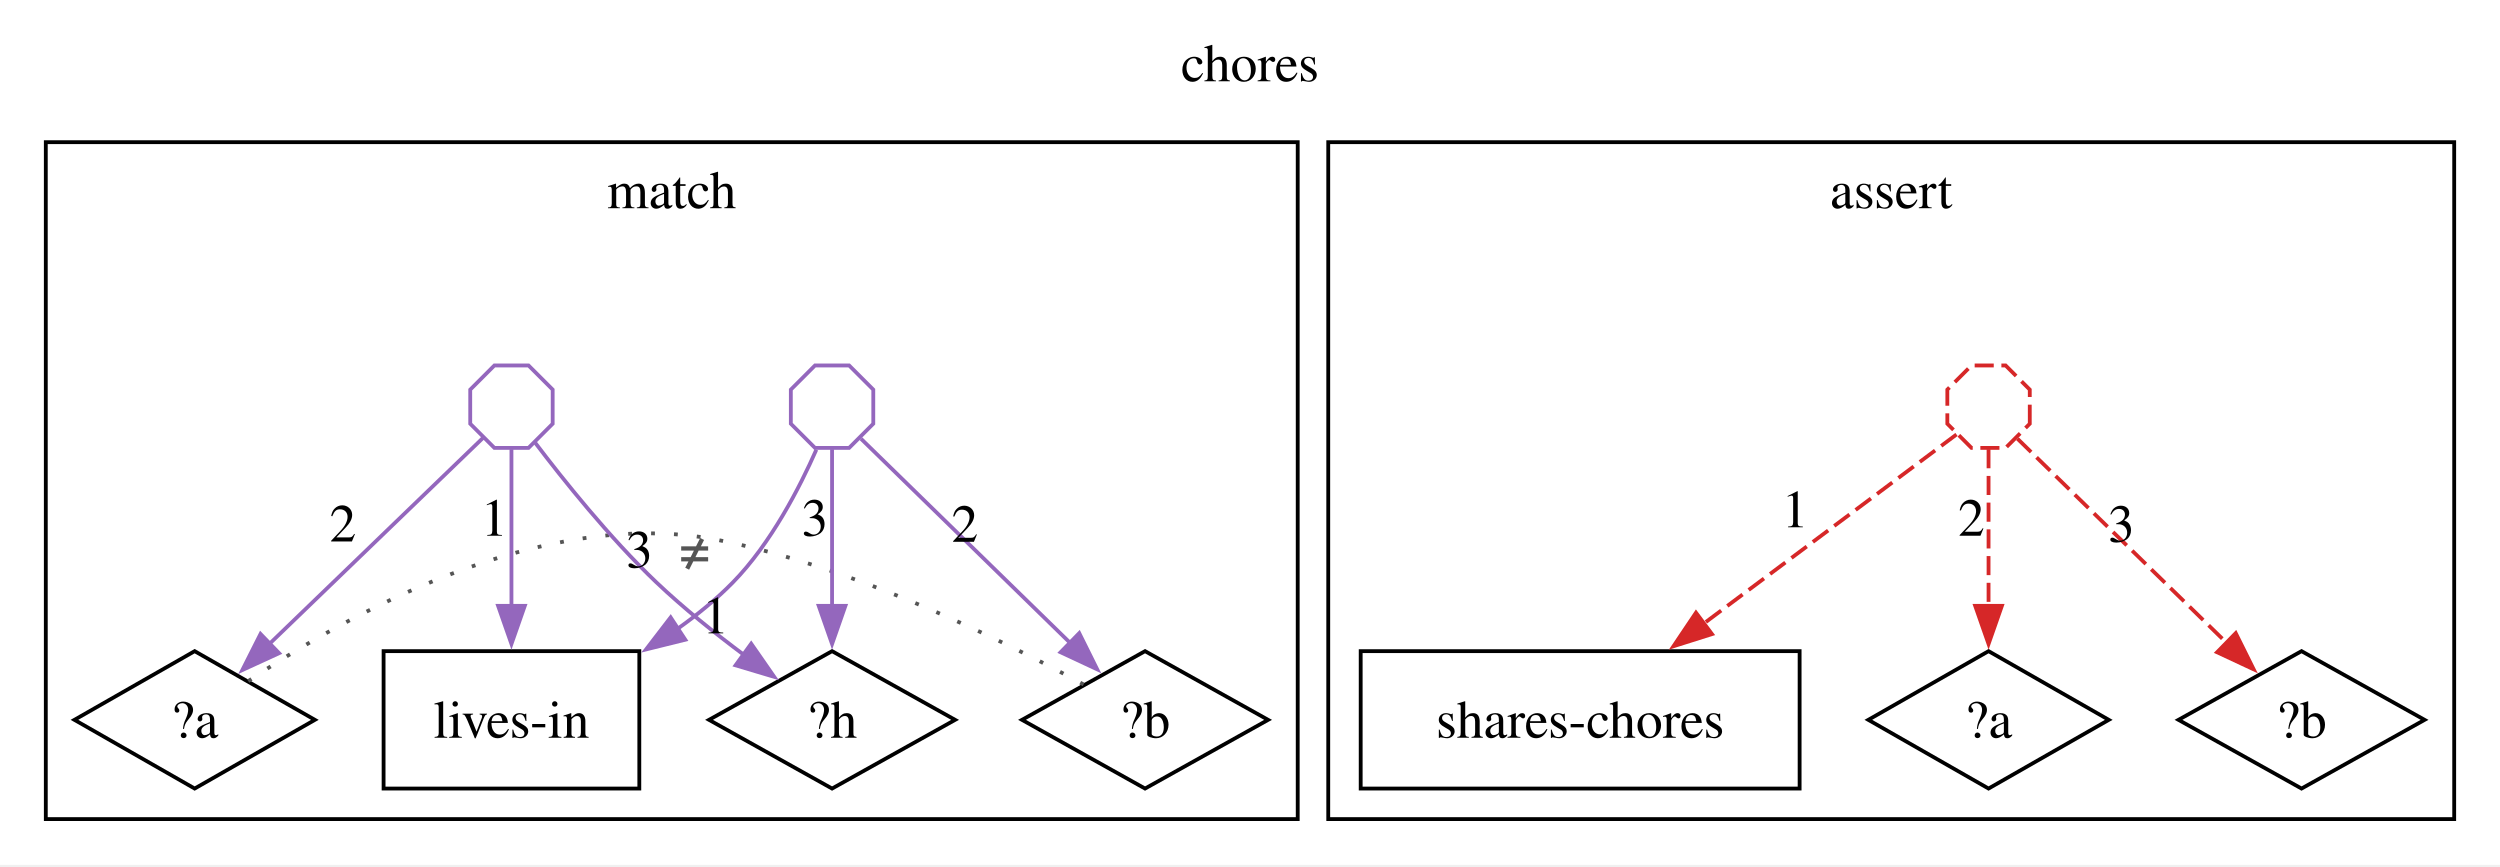
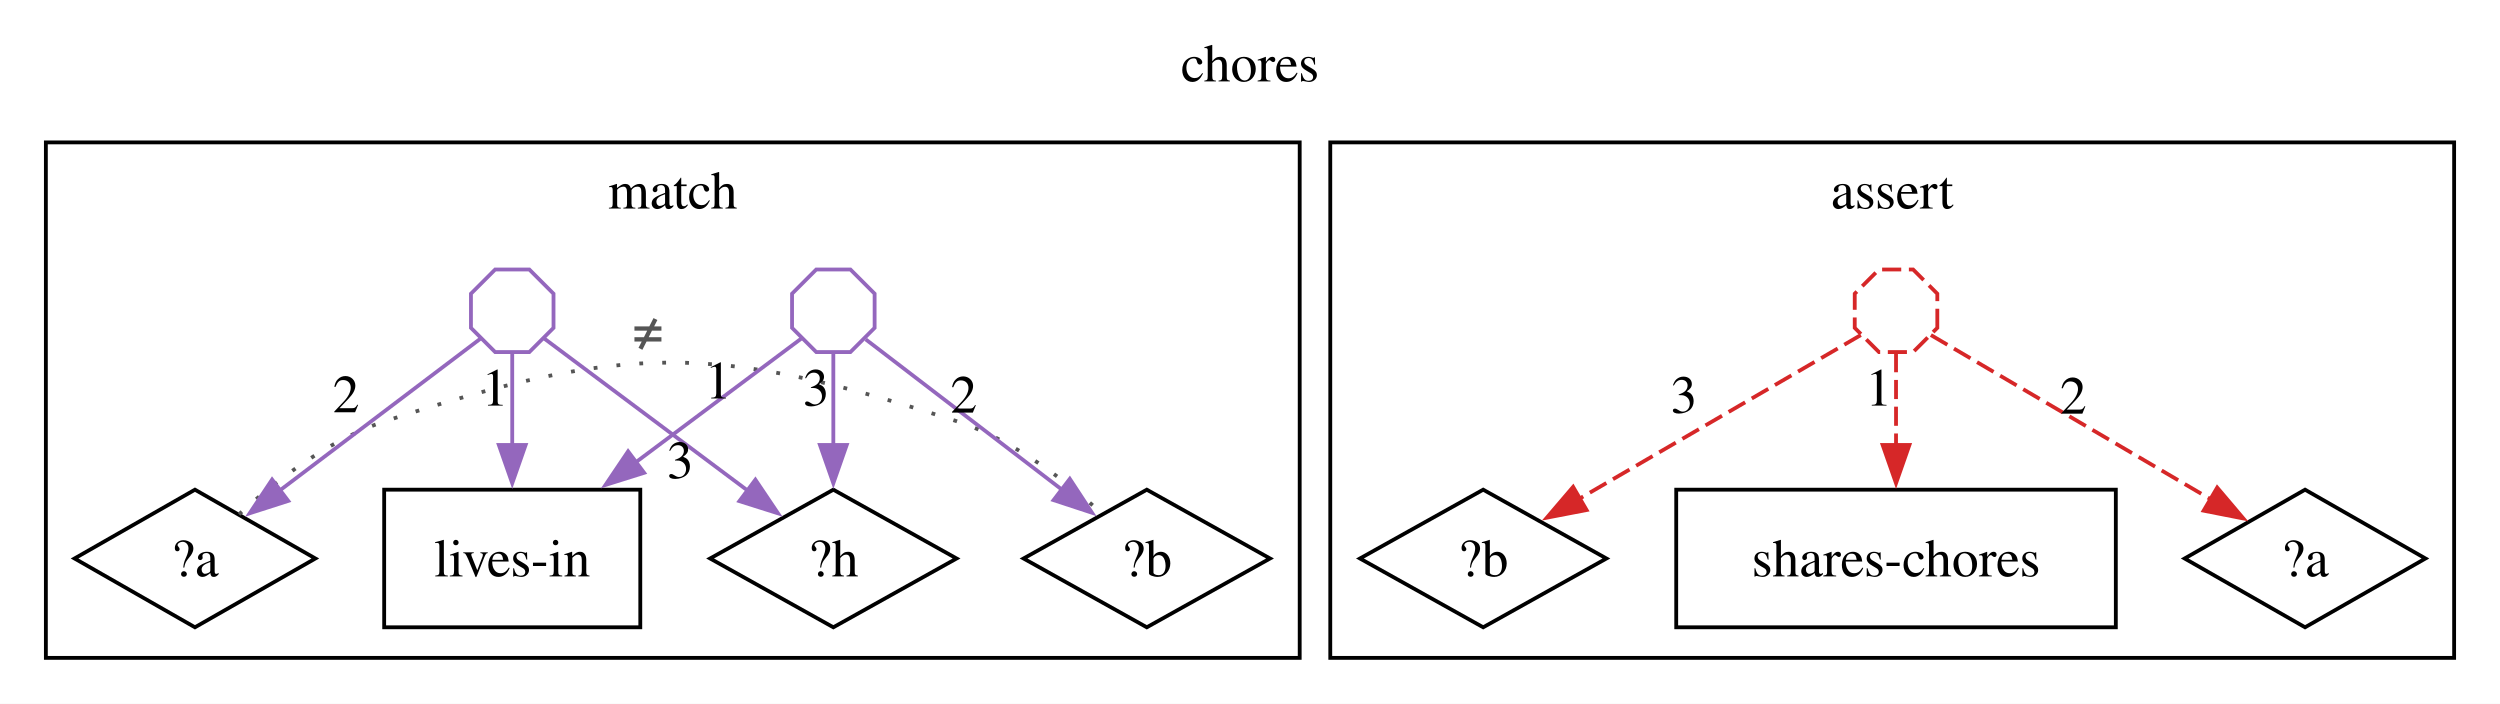
- <svg xmlns="http://www.w3.org/2000/svg" width="655pt" height="227pt" viewBox="0.00 0.00 655.00 227.00">
-   <g id="graph0" class="graph" transform="scale(1 1) rotate(0) translate(4 222.6)">
-     <polygon fill="white" stroke="none" points="-4,4 -4,-222.6 651,-222.6 651,4 -4,4" />
-     <text xml:space="preserve" text-anchor="middle" x="323.5" y="-201.3" font-family="Times,serif" font-size="14.00">chores</text>
+ <svg xmlns="http://www.w3.org/2000/svg" width="654pt" height="184pt" viewBox="0.00 0.00 654.00 184.00">
+   <g id="graph0" class="graph" transform="scale(1 1) rotate(0) translate(4 180.1)">
+     <polygon fill="white" stroke="none" points="-4,4 -4,-180.1 650,-180.1 650,4 -4,4" />
+     <text xml:space="preserve" text-anchor="middle" x="323" y="-158.8" font-family="Times,serif" font-size="14.00">chores</text>
    <g id="clust1" class="cluster">
-       <polygon fill="none" stroke="black" points="8,-8 8,-185.35 336,-185.35 336,-8 8,-8" />
-       <text xml:space="preserve" text-anchor="middle" x="172" y="-168.05" font-family="Times,serif" font-size="14.00">match</text>
+       <polygon fill="none" stroke="black" points="8,-8 8,-142.85 336,-142.85 336,-8 8,-8" />
+       <text xml:space="preserve" text-anchor="middle" x="172" y="-125.55" font-family="Times,serif" font-size="14.00">match</text>
    </g>
    <g id="clust2" class="cluster">
-       <polygon fill="none" stroke="black" points="344,-8 344,-185.35 639,-185.35 639,-8 344,-8" />
-       <text xml:space="preserve" text-anchor="middle" x="491.5" y="-168.05" font-family="Times,serif" font-size="14.00">assert</text>
+       <polygon fill="none" stroke="black" points="344,-8 344,-142.85 638,-142.85 638,-8 344,-8" />
+       <text xml:space="preserve" text-anchor="middle" x="491" y="-125.55" font-family="Times,serif" font-size="14.00">assert</text>
    </g>
    <g id="node1" class="node">
      <polygon fill="none" stroke="black" points="163.5,-52 96.5,-52 96.5,-16 163.5,-16 163.5,-52" />
      <text xml:space="preserve" text-anchor="middle" x="130" y="-29.32" font-family="Times,serif" font-size="14.00">lives-in</text>
    </g>
    <g id="node2" class="node">
      <polygon fill="none" stroke="black" points="47,-52 15.5,-34 47,-16 78.5,-34 47,-52" />
      <text xml:space="preserve" text-anchor="middle" x="47" y="-29.32" font-family="Times,serif" font-size="14.00">?a</text>
    </g>
    <g id="node4" class="node">
      <polygon fill="none" stroke="black" points="296,-52 263.76,-34 296,-16 328.24,-34 296,-52" />
      <text xml:space="preserve" text-anchor="middle" x="296" y="-29.32" font-family="Times,serif" font-size="14.00">?b</text>
    </g>
    <g id="edge7" class="edge">
-       <path fill="none" stroke="#555555" stroke-dasharray="1,5" d="M61.04,-44.15C85.47,-60.58 137.61,-90.3 184,-81.15 220.01,-74.04 258.81,-54.81 279.97,-43.23" />
-       <text xml:space="preserve" text-anchor="middle" x="178" y="-73.95" font-family="Times,serif" font-size="14.00" fill="#555555">≠</text>
+       <path fill="none" stroke="#555555" stroke-dasharray="1,5" d="M58.53,-45.57C67.96,-54.17 82.14,-65.21 97,-70 160.02,-90.33 182.98,-90.33 246,-70 260.86,-65.21 275.04,-54.17 284.47,-45.57" />
+       <text xml:space="preserve" text-anchor="middle" x="165.5" y="-89.2" font-family="Times,serif" font-size="14.00" fill="#555555">≠</text>
    </g>
    <g id="node3" class="node">
      <polygon fill="none" stroke="black" points="214,-52 181.76,-34 214,-16 246.24,-34 214,-52" />
      <text xml:space="preserve" text-anchor="middle" x="214" y="-29.32" font-family="Times,serif" font-size="14.00">?h</text>
    </g>
    <g id="node5" class="node">
-       <polygon fill="none" stroke="#9467bd" points="140.8,-111.58 140.8,-120.52 134.47,-126.85 125.53,-126.85 119.2,-120.52 119.2,-111.58 125.53,-105.25 134.47,-105.25 140.8,-111.58" />
+       <polygon fill="none" stroke="#9467bd" points="140.8,-94.33 140.8,-103.27 134.47,-109.6 125.53,-109.6 119.2,-103.27 119.2,-94.33 125.53,-88 134.47,-88 140.8,-94.33" />
    </g>
    <g id="edge1" class="edge">
-       <path fill="none" stroke="#9467bd" d="M130,-104.91C130,-94.59 130,-78.11 130,-63.74" />
-       <polygon fill="#9467bd" stroke="#9467bd" points="133.5,-63.87 130,-53.87 126.5,-63.87 133.5,-63.87" />
-       <text xml:space="preserve" text-anchor="middle" x="125.5" y="-82.23" font-family="Times,serif" font-size="14.00">1</text>
+       <path fill="none" stroke="#9467bd" d="M130,-87.71C130,-81.13 130,-72.19 130,-63.54" />
+       <polygon fill="#9467bd" stroke="#9467bd" points="133.5,-63.69 130,-53.69 126.5,-63.69 133.5,-63.69" />
+       <text xml:space="preserve" text-anchor="middle" x="125.5" y="-73.99" font-family="Times,serif" font-size="14.00">1</text>
    </g>
    <g id="edge2" class="edge">
-       <path fill="none" stroke="#9467bd" d="M122.63,-107.95C110.16,-95.91 84.47,-71.13 66.5,-53.81" />
-       <polygon fill="#9467bd" stroke="#9467bd" points="69.12,-51.47 59.49,-47.05 64.26,-56.51 69.12,-51.47" />
-       <text xml:space="preserve" text-anchor="middle" x="85.83" y="-80.74" font-family="Times,serif" font-size="14.00">2</text>
+       <path fill="none" stroke="#9467bd" d="M121.74,-91.55C109.56,-82.33 86.36,-64.78 69.03,-51.67" />
+       <polygon fill="#9467bd" stroke="#9467bd" points="71.4,-49.07 61.31,-45.83 67.18,-54.65 71.4,-49.07" />
+       <text xml:space="preserve" text-anchor="middle" x="86.52" y="-72.26" font-family="Times,serif" font-size="14.00">2</text>
    </g>
    <g id="edge3" class="edge">
-       <path fill="none" stroke="#9467bd" d="M136.22,-106.6C143.37,-97.17 155.69,-81.7 168,-70 175.06,-63.29 183.37,-56.64 190.98,-50.97" />
-       <polygon fill="#9467bd" stroke="#9467bd" points="192.81,-53.96 198.86,-45.26 188.71,-48.29 192.81,-53.96" />
-       <text xml:space="preserve" text-anchor="middle" x="163.54" y="-73.91" font-family="Times,serif" font-size="14.00">3</text>
+       <path fill="none" stroke="#9467bd" d="M138.36,-91.55C150.69,-82.33 174.16,-64.78 191.71,-51.67" />
+       <polygon fill="#9467bd" stroke="#9467bd" points="193.61,-54.61 199.52,-45.82 189.42,-49.01 193.61,-54.61" />
+       <text xml:space="preserve" text-anchor="middle" x="173.95" y="-55.01" font-family="Times,serif" font-size="14.00">3</text>
    </g>
    <g id="node6" class="node">
-       <polygon fill="none" stroke="#9467bd" points="224.8,-111.58 224.8,-120.52 218.47,-126.85 209.53,-126.85 203.2,-120.52 203.2,-111.58 209.53,-105.25 218.47,-105.25 224.8,-111.58" />
+       <polygon fill="none" stroke="#9467bd" points="224.8,-94.33 224.8,-103.27 218.47,-109.6 209.53,-109.6 203.2,-103.27 203.2,-94.33 209.53,-88 218.47,-88 224.8,-94.33" />
    </g>
    <g id="edge4" class="edge">
-       <path fill="none" stroke="#9467bd" d="M209.88,-104.78C205.55,-94.96 197.99,-80.19 188,-70 183.68,-65.59 178.69,-61.52 173.49,-57.83" />
-       <polygon fill="#9467bd" stroke="#9467bd" points="175.55,-55 165.26,-52.45 171.71,-60.85 175.55,-55" />
-       <text xml:space="preserve" text-anchor="middle" x="183.47" y="-56.67" font-family="Times,serif" font-size="14.00">1</text>
+       <path fill="none" stroke="#9467bd" d="M205.64,-91.55C195.51,-83.98 177.85,-70.77 162.14,-59.03" />
+       <polygon fill="#9467bd" stroke="#9467bd" points="164.5,-56.42 154.39,-53.24 160.31,-62.03 164.5,-56.42" />
+       <text xml:space="preserve" text-anchor="middle" x="183.89" y="-75.87" font-family="Times,serif" font-size="14.00">1</text>
    </g>
    <g id="edge6" class="edge">
-       <path fill="none" stroke="#9467bd" d="M214,-104.91C214,-94.59 214,-78.11 214,-63.74" />
-       <polygon fill="#9467bd" stroke="#9467bd" points="217.5,-63.87 214,-53.87 210.5,-63.87 217.5,-63.87" />
-       <text xml:space="preserve" text-anchor="middle" x="209.5" y="-82.23" font-family="Times,serif" font-size="14.00">3</text>
+       <path fill="none" stroke="#9467bd" d="M214,-87.71C214,-81.13 214,-72.19 214,-63.54" />
+       <polygon fill="#9467bd" stroke="#9467bd" points="217.5,-63.69 214,-53.69 210.5,-63.69 217.5,-63.69" />
+       <text xml:space="preserve" text-anchor="middle" x="209.5" y="-73.99" font-family="Times,serif" font-size="14.00">3</text>
    </g>
    <g id="edge5" class="edge">
-       <path fill="none" stroke="#9467bd" d="M221.57,-107.66C233.97,-95.56 259,-71.12 276.6,-53.94" />
-       <polygon fill="#9467bd" stroke="#9467bd" points="278.76,-56.72 283.47,-47.23 273.87,-51.71 278.76,-56.72" />
-       <text xml:space="preserve" text-anchor="middle" x="248.79" y="-80.64" font-family="Times,serif" font-size="14.00">2</text>
+       <path fill="none" stroke="#9467bd" d="M222.47,-91.32C234.55,-82.06 257.16,-64.75 274.13,-51.75" />
+       <polygon fill="#9467bd" stroke="#9467bd" points="275.86,-54.83 281.67,-45.97 271.61,-49.27 275.86,-54.83" />
+       <text xml:space="preserve" text-anchor="middle" x="248.12" y="-72.17" font-family="Times,serif" font-size="14.00">2</text>
    </g>
    <g id="node7" class="node">
-       <polygon fill="none" stroke="black" points="467.5,-52 352.5,-52 352.5,-16 467.5,-16 467.5,-52" />
-       <text xml:space="preserve" text-anchor="middle" x="410" y="-29.32" font-family="Times,serif" font-size="14.00">shares-chores</text>
+       <polygon fill="none" stroke="black" points="549.5,-52 434.5,-52 434.5,-16 549.5,-16 549.5,-52" />
+       <text xml:space="preserve" text-anchor="middle" x="492" y="-29.32" font-family="Times,serif" font-size="14.00">shares-chores</text>
    </g>
    <g id="node8" class="node">
-       <polygon fill="none" stroke="black" points="517,-52 485.5,-34 517,-16 548.5,-34 517,-52" />
-       <text xml:space="preserve" text-anchor="middle" x="517" y="-29.32" font-family="Times,serif" font-size="14.00">?a</text>
+       <polygon fill="none" stroke="black" points="599,-52 567.5,-34 599,-16 630.5,-34 599,-52" />
+       <text xml:space="preserve" text-anchor="middle" x="599" y="-29.32" font-family="Times,serif" font-size="14.00">?a</text>
    </g>
    <g id="node9" class="node">
-       <polygon fill="none" stroke="black" points="599,-52 566.76,-34 599,-16 631.24,-34 599,-52" />
-       <text xml:space="preserve" text-anchor="middle" x="599" y="-29.32" font-family="Times,serif" font-size="14.00">?b</text>
+       <polygon fill="none" stroke="black" points="384,-52 351.76,-34 384,-16 416.24,-34 384,-52" />
+       <text xml:space="preserve" text-anchor="middle" x="384" y="-29.32" font-family="Times,serif" font-size="14.00">?b</text>
    </g>
    <g id="node10" class="node">
-       <polygon fill="none" stroke="#d62728" stroke-dasharray="5,2" points="527.8,-111.58 527.8,-120.52 521.47,-126.85 512.53,-126.85 506.2,-120.52 506.2,-111.58 512.53,-105.25 521.47,-105.25 527.8,-111.58" />
+       <polygon fill="none" stroke="#d62728" stroke-dasharray="5,2" points="502.8,-94.33 502.8,-103.27 496.47,-109.6 487.53,-109.6 481.2,-103.27 481.2,-94.33 487.53,-88 496.47,-88 502.8,-94.33" />
    </g>
    <g id="edge8" class="edge">
-       <path fill="none" stroke="#d62728" stroke-dasharray="5,2" d="M508.6,-108.77C494.49,-98.21 465.29,-76.37 442.31,-59.17" />
-       <polygon fill="#d62728" stroke="#d62728" points="444.54,-56.47 434.44,-53.28 440.35,-62.08 444.54,-56.47" />
-       <text xml:space="preserve" text-anchor="middle" x="466.32" y="-84.45" font-family="Times,serif" font-size="14.00">1</text>
+       <path fill="none" stroke="#d62728" stroke-dasharray="5,2" d="M492,-87.71C492,-81.13 492,-72.19 492,-63.54" />
+       <polygon fill="#d62728" stroke="#d62728" points="495.5,-63.69 492,-53.69 488.5,-63.69 495.5,-63.69" />
+       <text xml:space="preserve" text-anchor="middle" x="487.5" y="-73.99" font-family="Times,serif" font-size="14.00">1</text>
    </g>
    <g id="edge9" class="edge">
-       <path fill="none" stroke="#d62728" stroke-dasharray="5,2" d="M517,-104.91C517,-94.59 517,-78.11 517,-63.74" />
-       <polygon fill="#d62728" stroke="#d62728" points="520.5,-63.87 517,-53.87 513.5,-63.87 520.5,-63.87" />
-       <text xml:space="preserve" text-anchor="middle" x="512.5" y="-82.23" font-family="Times,serif" font-size="14.00">2</text>
+       <path fill="none" stroke="#d62728" stroke-dasharray="5,2" d="M501.12,-92.45C517.16,-83.03 550.93,-63.21 574.28,-49.51" />
+       <polygon fill="#d62728" stroke="#d62728" points="576.02,-52.55 582.87,-44.47 572.47,-46.51 576.02,-52.55" />
+       <text xml:space="preserve" text-anchor="middle" x="538.37" y="-71.89" font-family="Times,serif" font-size="14.00">2</text>
    </g>
    <g id="edge10" class="edge">
-       <path fill="none" stroke="#d62728" stroke-dasharray="5,2" d="M524.57,-107.66C536.97,-95.56 562,-71.12 579.6,-53.94" />
-       <polygon fill="#d62728" stroke="#d62728" points="581.76,-56.72 586.47,-47.23 576.87,-51.71 581.76,-56.72" />
-       <text xml:space="preserve" text-anchor="middle" x="551.79" y="-80.64" font-family="Times,serif" font-size="14.00">3</text>
+       <path fill="none" stroke="#d62728" stroke-dasharray="5,2" d="M482.79,-92.45C466.62,-83.04 432.59,-63.25 409.02,-49.55" />
+       <polygon fill="#d62728" stroke="#d62728" points="411.05,-46.68 400.65,-44.68 407.53,-52.73 411.05,-46.68" />
+       <text xml:space="preserve" text-anchor="middle" x="436.52" y="-72.11" font-family="Times,serif" font-size="14.00">3</text>
    </g>
  </g>
</svg>
